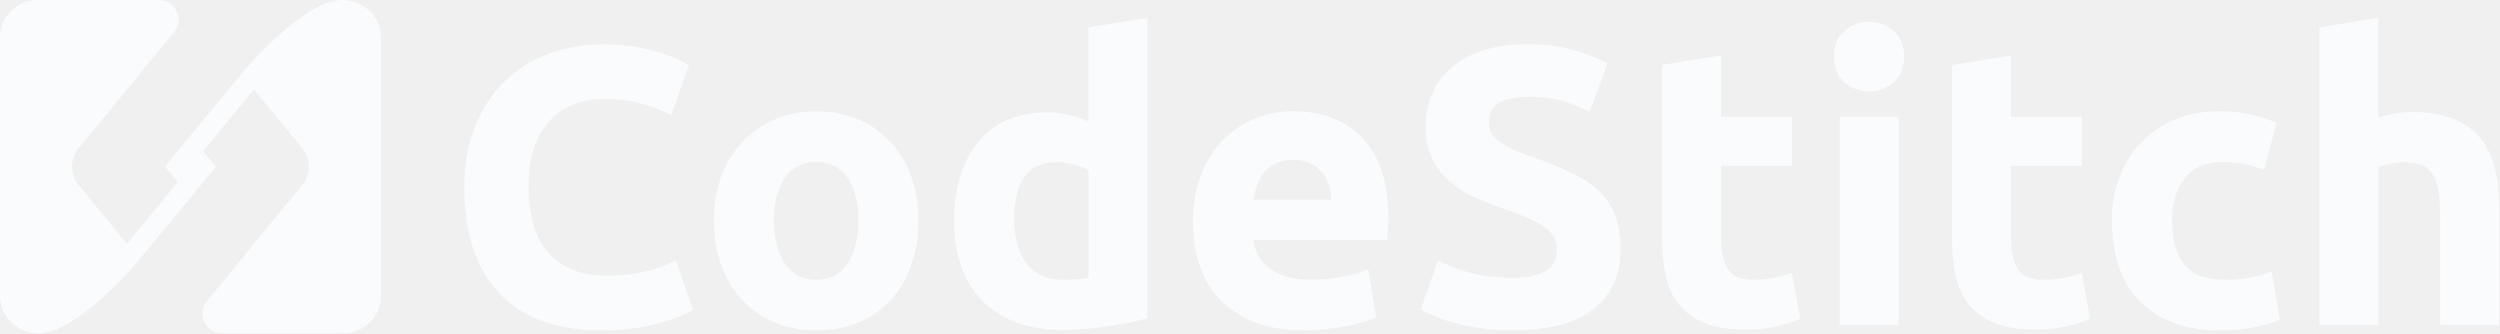
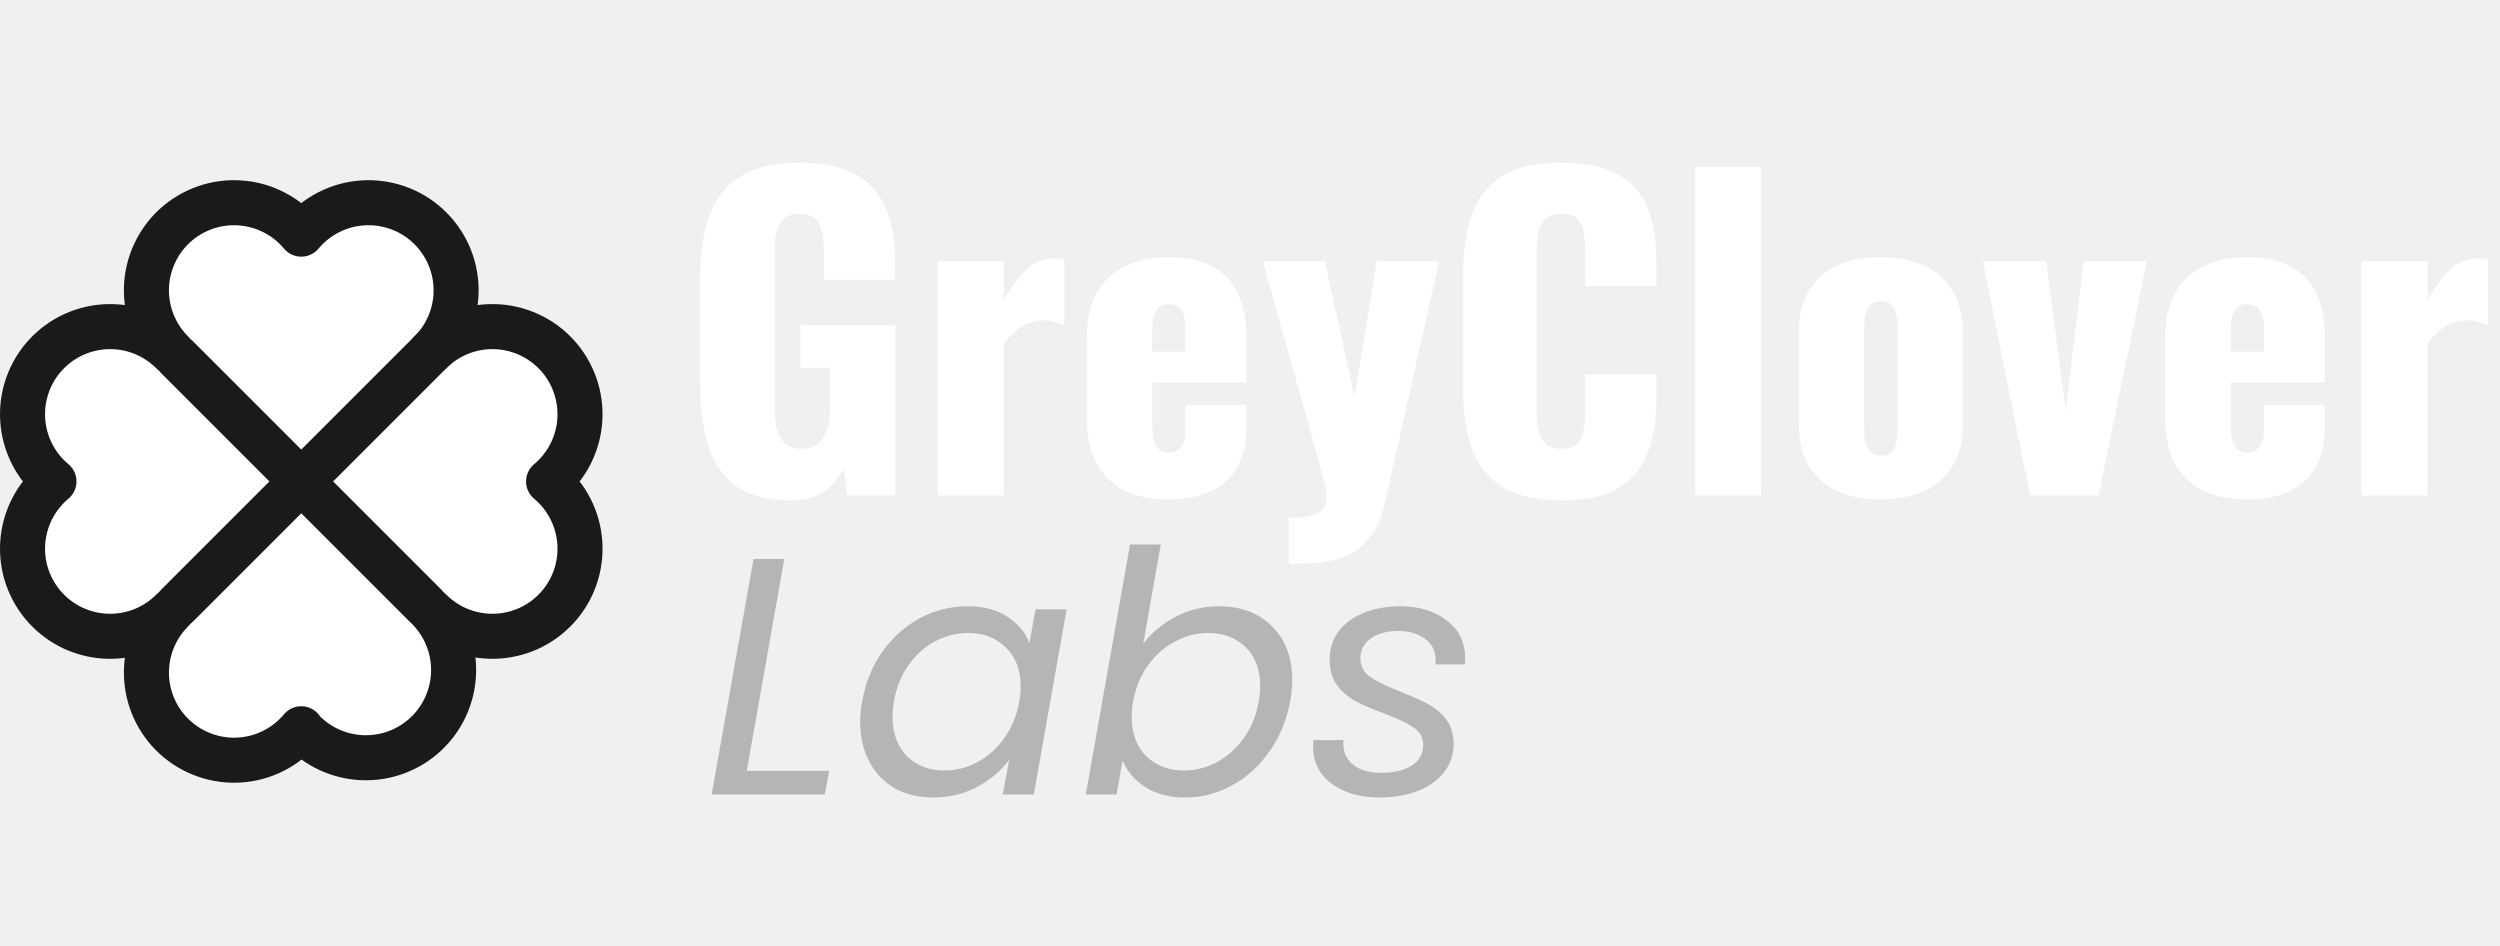
- <svg xmlns="http://www.w3.org/2000/svg" width="210" height="28" fill="none">
-   <g clip-path="url(#a)" fill="#FAFBFC">
-     <path d="M28.796 0c-3.405 0-8.534 6.22-8.534 6.22l-4.264 5.185L13.863 14l1.065 1.295-4.265 5.185-4.054-4.925a2.43 2.43 0 0 1 0-3.11l8.024-9.75C15.528 1.61 14.733 0 13.298 0H3.2C1.435 0 0 1.395 0 3.11v21.78C0 26.61 1.525 28 3.2 28c3.404 0 8.533-6.22 8.533-6.22l4.264-5.185L18.133 14l-1.065-1.295 4.265-5.185 4.054 4.925c.75.91.75 2.2 0 3.11l-8.019 9.75c-.895 1.085-.1 2.695 1.335 2.695H28.8c1.765 0 3.2-1.395 3.2-3.11V3.11C32 1.39 30.475 0 28.8 0h-.005ZM50.495 27.75c-3.745 0-6.595-1.04-8.555-3.125-1.96-2.08-2.94-5.035-2.94-8.87 0-1.905.3-3.605.895-5.1.6-1.495 1.415-2.76 2.46-3.79 1.04-1.03 2.28-1.81 3.72-2.345 1.44-.53 3-.795 4.685-.795.975 0 1.86.07 2.66.215.795.145 1.495.31 2.095.5.6.19 1.095.38 1.495.58.4.2.685.355.865.465L56.38 9.67c-.71-.375-1.535-.7-2.475-.965-.94-.265-2.01-.4-3.205-.4-.795 0-1.58.135-2.345.4a5.286 5.286 0 0 0-2.025 1.28c-.585.585-1.06 1.345-1.41 2.275-.355.93-.53 2.06-.53 3.39 0 1.065.115 2.055.35 2.975.23.92.61 1.71 1.13 2.375.52.665 1.2 1.19 2.045 1.58.84.39 1.86.58 3.055.58.755 0 1.43-.045 2.025-.135.6-.09 1.13-.195 1.595-.315a8.21 8.21 0 0 0 1.23-.415c.355-.155.675-.3.965-.43l1.43 4.155c-.73.445-1.76.84-3.09 1.195-1.33.355-2.87.53-4.62.53l-.01.005ZM77.145 18.515c0 1.375-.2 2.63-.6 3.77-.4 1.14-.975 2.115-1.73 2.925a7.71 7.71 0 0 1-2.71 1.875c-1.05.445-2.23.665-3.54.665s-2.455-.22-3.505-.665a7.843 7.843 0 0 1-2.71-1.875c-.755-.81-1.34-1.785-1.76-2.925-.42-1.14-.63-2.395-.63-3.77s.215-2.625.65-3.755c.43-1.13 1.03-2.095 1.795-2.89a8.101 8.101 0 0 1 2.725-1.86c1.05-.445 2.2-.665 3.44-.665 1.24 0 2.42.22 3.475.665a7.99 7.99 0 0 1 2.71 1.86c.755.795 1.34 1.76 1.76 2.89.42 1.13.63 2.38.63 3.755Zm-5.05 0c0-1.53-.305-2.73-.915-3.605-.61-.875-1.48-1.31-2.61-1.31s-2.005.435-2.625 1.31c-.62.875-.93 2.075-.93 3.605 0 1.53.31 2.74.93 3.64.62.895 1.495 1.345 2.625 1.345s2-.45 2.61-1.345c.61-.895.915-2.11.915-3.64ZM96.385 26.72c-.445.135-.95.26-1.53.38-.575.12-1.18.225-1.81.315-.63.09-1.275.16-1.925.215-.655.055-1.28.085-1.88.085-1.44 0-2.725-.21-3.855-.63-1.13-.42-2.08-1.025-2.855-1.81-.775-.785-1.37-1.74-1.78-2.86-.41-1.12-.615-2.375-.615-3.77s.175-2.695.53-3.84c.355-1.14.865-2.11 1.53-2.91a6.578 6.578 0 0 1 2.44-1.825c.965-.42 2.065-.63 3.305-.63.685 0 1.3.065 1.845.2.54.135 1.09.32 1.645.565v-7.91l4.95-.795v25.22h.005ZM85.19 18.415c0 1.53.345 2.76 1.03 3.69.685.93 1.705 1.395 3.055 1.395a13.342 13.342 0 0 0 2.16-.165v-9.01c-.31-.2-.715-.365-1.21-.5-.5-.135-1.005-.2-1.51-.2-2.35 0-3.52 1.595-3.52 4.785l-.005.005ZM100.205 18.68c0-1.55.24-2.91.715-4.07.475-1.165 1.1-2.13 1.88-2.91a7.807 7.807 0 0 1 2.675-1.76c1.01-.4 2.045-.6 3.105-.6 2.48 0 4.44.76 5.88 2.275 1.44 1.52 2.16 3.75 2.16 6.695 0 .29-.01.605-.035.945-.02.345-.045.65-.065.915h-11.23c.11 1.02.585 1.825 1.43 2.425.84.6 1.97.895 3.39.895.91 0 1.8-.085 2.675-.25.875-.165 1.59-.37 2.145-.615l.665 4.02c-.265.135-.62.265-1.065.4-.445.135-.935.25-1.48.35-.545.1-1.125.185-1.745.25-.62.065-1.24.1-1.86.1-1.575 0-2.94-.235-4.105-.7-1.165-.465-2.125-1.1-2.89-1.91a7.564 7.564 0 0 1-1.695-2.875c-.365-1.105-.55-2.305-.55-3.59v.01Zm11.63-1.895c-.02-.42-.095-.83-.215-1.23s-.31-.755-.565-1.065a3.003 3.003 0 0 0-.965-.765c-.39-.2-.87-.3-1.445-.3-.575 0-1.03.095-1.43.28-.4.19-.73.44-.995.75s-.47.67-.615 1.08c-.145.41-.25.825-.315 1.245h6.545v.005ZM127.055 23.33c.73 0 1.335-.06 1.81-.185.475-.12.86-.29 1.145-.5.29-.21.485-.46.6-.75.11-.29.165-.61.165-.965 0-.755-.355-1.38-1.065-1.875-.71-.5-1.93-1.035-3.655-1.61a26.735 26.735 0 0 1-2.26-.915 8.286 8.286 0 0 1-2.025-1.295 6.103 6.103 0 0 1-1.46-1.895c-.375-.74-.565-1.645-.565-2.71s.2-2.02.6-2.875c.4-.855.965-1.58 1.695-2.175.73-.6 1.615-1.055 2.66-1.38 1.04-.32 2.215-.48 3.52-.48 1.55 0 2.89.165 4.02.5 1.13.33 2.06.7 2.79 1.095L133.535 9.4a14.407 14.407 0 0 0-2.145-.88c-.785-.255-1.735-.38-2.84-.38-1.24 0-2.13.17-2.675.515-.545.345-.815.87-.815 1.58 0 .42.1.775.3 1.065.2.29.48.55.845.78a7.05 7.05 0 0 0 1.26.63c.475.19 1 .38 1.58.58 1.195.445 2.235.88 3.125 1.315.885.43 1.62.935 2.21 1.51a5.446 5.446 0 0 1 1.31 2.025c.29.775.43 1.715.43 2.825 0 2.15-.755 3.815-2.26 5s-3.775 1.78-6.81 1.78c-1.02 0-1.94-.06-2.76-.185-.82-.12-1.545-.27-2.175-.45a12.215 12.215 0 0 1-2.775-1.13l1.46-4.12c.685.375 1.535.715 2.54 1.015 1.005.3 2.245.45 3.705.45l.01.005ZM139.615 5.455l4.95-.795v5.15h5.95v4.12h-5.95v6.145c0 1.04.185 1.87.55 2.49.365.62 1.1.93 2.21.93.53 0 1.08-.05 1.645-.15.565-.1 1.08-.24 1.545-.415l.7 3.855c-.6.245-1.265.455-1.995.63-.73.175-1.63.265-2.69.265-1.35 0-2.47-.185-3.355-.55-.885-.365-1.595-.875-2.125-1.53s-.905-1.445-1.115-2.375c-.21-.93-.315-1.96-.315-3.09V5.455h-.005ZM159.95 4.755c0 .91-.295 1.625-.88 2.145s-1.28.78-2.075.78c-.795 0-1.49-.26-2.075-.78-.585-.52-.88-1.235-.88-2.145 0-.91.295-1.62.88-2.145.585-.52 1.28-.78 2.075-.78.795 0 1.49.26 2.075.78.585.52.88 1.235.88 2.145Zm-.465 22.53h-4.95V9.805h4.95v17.48ZM163.97 5.455l4.95-.795v5.15h5.95v4.12h-5.95v6.145c0 1.04.185 1.87.55 2.49.365.62 1.1.93 2.21.93.53 0 1.08-.05 1.645-.15.565-.1 1.08-.24 1.545-.415l.7 3.855c-.6.245-1.265.455-1.995.63-.73.175-1.63.265-2.69.265-1.35 0-2.47-.185-3.355-.55-.885-.365-1.595-.875-2.125-1.53s-.905-1.445-1.115-2.375c-.21-.93-.315-1.96-.315-3.09V5.455h-.005ZM177.39 18.545c0-1.265.205-2.455.615-3.57.41-1.12 1-2.095 1.78-2.925a8.43 8.43 0 0 1 2.825-1.975c1.11-.485 2.37-.73 3.79-.73.93 0 1.785.085 2.56.25.775.165 1.53.405 2.26.715l-1.03 3.955c-.465-.175-.975-.33-1.53-.465a7.887 7.887 0 0 0-1.86-.2c-1.46 0-2.555.455-3.275 1.36-.72.91-1.08 2.105-1.08 3.59 0 1.575.34 2.79 1.015 3.655.675.865 1.855 1.295 3.54 1.295.6 0 1.24-.055 1.925-.165a8.36 8.36 0 0 0 1.895-.53l.7 4.055c-.575.245-1.295.455-2.16.63-.865.175-1.815.265-2.855.265-1.595 0-2.97-.24-4.12-.715s-2.1-1.125-2.84-1.945c-.745-.82-1.285-1.79-1.63-2.905-.345-1.12-.515-2.33-.515-3.64l-.01-.005ZM194.835 27.285V2.295l4.95-.795v8.375c.335-.11.76-.215 1.28-.315s1.025-.15 1.51-.15c1.42 0 2.595.195 3.54.58.94.39 1.695.935 2.26 1.645.565.71.965 1.55 1.195 2.525.235.975.35 2.06.35 3.255v9.87h-4.95v-9.27c0-1.595-.205-2.725-.615-3.39-.41-.665-1.17-.995-2.275-.995-.445 0-.86.04-1.245.115-.39.08-.735.16-1.045.25v13.29h-4.955Z" />
-   </g>
-   <defs>
-     <clipPath id="a">
-       <path fill="#fff" d="M0 0h210v28H0z" />
-     </clipPath>
-   </defs>
+ <svg xmlns="http://www.w3.org/2000/svg" width="111" height="42" viewBox="0 0 111 42" fill="none">
+   <path d="M33.157 34.224H36.817L36.622 35.274H31.597L33.457 24.819H34.822L33.157 34.224ZM38.282 31.134C38.432 30.294 38.732 29.559 39.182 28.929C39.642 28.289 40.197 27.794 40.847 27.444C41.507 27.094 42.207 26.919 42.947 26.919C43.667 26.919 44.262 27.074 44.732 27.384C45.202 27.694 45.527 28.084 45.707 28.554L45.977 27.054H47.357L45.902 35.274H44.522L44.807 33.744C44.447 34.224 43.972 34.624 43.382 34.944C42.792 35.254 42.142 35.409 41.432 35.409C40.792 35.409 40.227 35.274 39.737 35.004C39.247 34.724 38.867 34.329 38.597 33.819C38.327 33.309 38.192 32.719 38.192 32.049C38.192 31.749 38.222 31.444 38.282 31.134ZM45.257 31.149C45.297 30.939 45.317 30.714 45.317 30.474C45.317 29.744 45.097 29.169 44.657 28.749C44.227 28.319 43.677 28.104 43.007 28.104C42.497 28.104 42.007 28.224 41.537 28.464C41.077 28.704 40.682 29.054 40.352 29.514C40.022 29.974 39.802 30.514 39.692 31.134C39.652 31.344 39.632 31.574 39.632 31.824C39.632 32.564 39.847 33.149 40.277 33.579C40.707 33.999 41.257 34.209 41.927 34.209C42.437 34.209 42.922 34.089 43.382 33.849C43.852 33.599 44.252 33.244 44.582 32.784C44.922 32.314 45.147 31.769 45.257 31.149ZM50.759 28.584C51.129 28.094 51.609 27.694 52.199 27.384C52.789 27.074 53.429 26.919 54.119 26.919C55.099 26.919 55.884 27.214 56.474 27.804C57.074 28.394 57.374 29.194 57.374 30.204C57.374 30.494 57.344 30.804 57.284 31.134C57.134 31.964 56.829 32.704 56.369 33.354C55.919 34.004 55.364 34.509 54.704 34.869C54.054 35.229 53.364 35.409 52.634 35.409C51.924 35.409 51.329 35.254 50.849 34.944C50.369 34.634 50.034 34.239 49.844 33.759L49.574 35.274H48.209L50.174 24.174H51.539L50.759 28.584ZM55.889 31.134C55.929 30.924 55.949 30.694 55.949 30.444C55.949 29.714 55.734 29.144 55.304 28.734C54.874 28.314 54.319 28.104 53.639 28.104C53.139 28.104 52.654 28.229 52.184 28.479C51.714 28.719 51.309 29.074 50.969 29.544C50.639 30.004 50.419 30.539 50.309 31.149C50.269 31.359 50.249 31.589 50.249 31.839C50.249 32.569 50.464 33.149 50.894 33.579C51.334 33.999 51.889 34.209 52.559 34.209C53.069 34.209 53.554 34.089 54.014 33.849C54.484 33.599 54.884 33.244 55.214 32.784C55.554 32.314 55.779 31.764 55.889 31.134ZM61.24 35.409C60.38 35.409 59.675 35.204 59.126 34.794C58.575 34.384 58.3 33.834 58.3 33.144C58.3 33.014 58.306 32.919 58.316 32.859H59.651C59.611 33.289 59.736 33.639 60.026 33.909C60.325 34.179 60.755 34.314 61.316 34.314C61.876 34.314 62.325 34.209 62.666 33.999C63.016 33.779 63.191 33.474 63.191 33.084C63.191 32.754 63.05 32.494 62.77 32.304C62.49 32.114 62.06 31.909 61.48 31.689C60.971 31.499 60.55 31.319 60.221 31.149C59.891 30.979 59.611 30.744 59.38 30.444C59.151 30.134 59.035 29.744 59.035 29.274C59.035 28.814 59.166 28.404 59.425 28.044C59.696 27.684 60.066 27.409 60.535 27.219C61.016 27.019 61.56 26.919 62.17 26.919C63.011 26.919 63.7 27.129 64.24 27.549C64.781 27.969 65.05 28.519 65.05 29.199C65.05 29.329 65.046 29.429 65.035 29.499H63.73L63.745 29.319C63.745 28.919 63.59 28.604 63.281 28.374C62.98 28.134 62.581 28.014 62.081 28.014C61.59 28.014 61.185 28.124 60.865 28.344C60.556 28.564 60.401 28.859 60.401 29.229C60.401 29.579 60.545 29.854 60.836 30.054C61.126 30.254 61.575 30.474 62.185 30.714C62.696 30.914 63.105 31.099 63.416 31.269C63.725 31.429 63.99 31.654 64.21 31.944C64.43 32.234 64.54 32.599 64.54 33.039C64.54 33.519 64.395 33.939 64.106 34.299C63.825 34.659 63.435 34.934 62.935 35.124C62.435 35.314 61.87 35.409 61.24 35.409Z" fill="#B5B5B5" />
+   <path d="M35.089 22.216C34.081 22.216 33.283 22.006 32.695 21.586C32.119 21.166 31.705 20.578 31.453 19.822C31.213 19.054 31.093 18.172 31.093 17.176V12.28C31.093 11.248 31.225 10.354 31.489 9.598C31.753 8.842 32.203 8.26 32.839 7.852C33.487 7.432 34.363 7.222 35.467 7.222C36.547 7.222 37.393 7.402 38.005 7.762C38.629 8.122 39.073 8.62 39.337 9.256C39.601 9.892 39.733 10.636 39.733 11.488V12.424H36.583V11.236C36.583 10.924 36.559 10.636 36.511 10.372C36.475 10.108 36.379 9.898 36.223 9.742C36.079 9.574 35.839 9.49 35.503 9.49C35.155 9.49 34.903 9.586 34.747 9.778C34.591 9.958 34.489 10.186 34.441 10.462C34.405 10.738 34.387 11.026 34.387 11.326V18.076C34.387 18.4 34.417 18.706 34.477 18.994C34.549 19.27 34.669 19.498 34.837 19.678C35.017 19.846 35.269 19.93 35.593 19.93C35.929 19.93 36.187 19.84 36.367 19.66C36.547 19.48 36.673 19.246 36.745 18.958C36.817 18.67 36.853 18.364 36.853 18.04V16.33H35.539V14.44H39.751V22H37.627L37.447 20.794C37.255 21.202 36.973 21.544 36.601 21.82C36.229 22.084 35.725 22.216 35.089 22.216ZM41.642 22V11.596H44.576V13.324C44.912 12.724 45.248 12.268 45.584 11.956C45.92 11.632 46.328 11.47 46.808 11.47C46.904 11.47 46.988 11.476 47.06 11.488C47.132 11.488 47.198 11.5 47.258 11.524V14.44C47.126 14.38 46.976 14.332 46.808 14.296C46.652 14.248 46.484 14.224 46.304 14.224C45.968 14.224 45.656 14.314 45.368 14.494C45.08 14.674 44.816 14.92 44.576 15.232V22H41.642ZM51.881 22.18C51.125 22.18 50.477 22.048 49.937 21.784C49.397 21.508 48.983 21.112 48.695 20.596C48.407 20.068 48.263 19.438 48.263 18.706V14.89C48.263 14.146 48.407 13.516 48.695 13C48.983 12.484 49.397 12.094 49.937 11.83C50.489 11.554 51.137 11.416 51.881 11.416C52.649 11.416 53.285 11.548 53.789 11.812C54.305 12.076 54.689 12.466 54.941 12.982C55.205 13.498 55.337 14.134 55.337 14.89V16.978H51.161V18.976C51.161 19.24 51.191 19.456 51.251 19.624C51.311 19.792 51.395 19.912 51.503 19.984C51.611 20.056 51.737 20.092 51.881 20.092C52.025 20.092 52.151 20.062 52.259 20.002C52.379 19.93 52.469 19.822 52.529 19.678C52.601 19.534 52.637 19.336 52.637 19.084V17.986H55.337V18.994C55.337 20.05 55.031 20.848 54.419 21.388C53.807 21.916 52.961 22.18 51.881 22.18ZM51.161 15.61H52.637V14.566C52.637 14.29 52.601 14.074 52.529 13.918C52.469 13.762 52.379 13.654 52.259 13.594C52.151 13.534 52.019 13.504 51.863 13.504C51.719 13.504 51.593 13.54 51.485 13.612C51.389 13.684 51.311 13.81 51.251 13.99C51.191 14.158 51.161 14.404 51.161 14.728V15.61ZM57.222 25.024V22.99C57.594 22.99 57.9 22.966 58.14 22.918C58.392 22.87 58.578 22.78 58.698 22.648C58.83 22.516 58.896 22.336 58.896 22.108C58.896 21.904 58.86 21.658 58.788 21.37C58.716 21.07 58.626 20.734 58.518 20.362L56.07 11.596H58.824L60.138 17.608L61.128 11.596H63.9L61.506 22.252C61.35 22.972 61.104 23.53 60.768 23.926C60.432 24.334 60.018 24.616 59.526 24.772C59.046 24.94 58.5 25.024 57.888 25.024H57.222ZM69.34 22.216C68.236 22.216 67.36 22.018 66.712 21.622C66.076 21.214 65.626 20.65 65.362 19.93C65.098 19.198 64.966 18.34 64.966 17.356V12.1C64.966 11.092 65.098 10.228 65.362 9.508C65.626 8.776 66.076 8.212 66.712 7.816C67.36 7.42 68.236 7.222 69.34 7.222C70.42 7.222 71.26 7.402 71.86 7.762C72.472 8.11 72.904 8.602 73.156 9.238C73.408 9.874 73.534 10.606 73.534 11.434V12.694H70.384V11.236C70.384 10.948 70.366 10.672 70.33 10.408C70.306 10.144 70.222 9.928 70.078 9.76C69.934 9.58 69.688 9.49 69.34 9.49C69.004 9.49 68.752 9.58 68.584 9.76C68.428 9.94 68.326 10.168 68.278 10.444C68.242 10.708 68.224 10.99 68.224 11.29V18.148C68.224 18.472 68.248 18.772 68.296 19.048C68.356 19.312 68.464 19.528 68.62 19.696C68.788 19.852 69.028 19.93 69.34 19.93C69.676 19.93 69.916 19.846 70.06 19.678C70.204 19.498 70.294 19.27 70.33 18.994C70.366 18.718 70.384 18.436 70.384 18.148V16.618H73.534V17.878C73.534 18.706 73.408 19.45 73.156 20.11C72.916 20.758 72.49 21.274 71.878 21.658C71.278 22.03 70.432 22.216 69.34 22.216ZM75.271 22V7.42H78.187V22H75.271ZM83.504 22.18C82.76 22.18 82.112 22.054 81.56 21.802C81.02 21.55 80.6 21.172 80.3 20.668C80.012 20.164 79.868 19.534 79.868 18.778V14.818C79.868 14.062 80.012 13.432 80.3 12.928C80.6 12.424 81.02 12.046 81.56 11.794C82.112 11.542 82.76 11.416 83.504 11.416C84.248 11.416 84.89 11.542 85.43 11.794C85.982 12.046 86.408 12.424 86.708 12.928C87.008 13.432 87.158 14.062 87.158 14.818V18.778C87.158 19.534 87.008 20.164 86.708 20.668C86.408 21.172 85.982 21.55 85.43 21.802C84.89 22.054 84.248 22.18 83.504 22.18ZM83.522 20.236C83.714 20.236 83.864 20.188 83.972 20.092C84.08 19.984 84.152 19.84 84.188 19.66C84.236 19.468 84.26 19.24 84.26 18.976V14.62C84.26 14.356 84.236 14.134 84.188 13.954C84.152 13.762 84.08 13.618 83.972 13.522C83.864 13.414 83.714 13.36 83.522 13.36C83.33 13.36 83.18 13.414 83.072 13.522C82.964 13.618 82.886 13.762 82.838 13.954C82.79 14.134 82.766 14.356 82.766 14.62V18.976C82.766 19.24 82.79 19.468 82.838 19.66C82.886 19.84 82.964 19.984 83.072 20.092C83.18 20.188 83.33 20.236 83.522 20.236ZM90.135 22L88.047 11.596H90.855L91.719 18.238L92.511 11.596H95.319L93.177 22H90.135ZM99.763 22.18C99.007 22.18 98.359 22.048 97.82 21.784C97.279 21.508 96.865 21.112 96.578 20.596C96.29 20.068 96.145 19.438 96.145 18.706V14.89C96.145 14.146 96.29 13.516 96.578 13C96.865 12.484 97.279 12.094 97.82 11.83C98.371 11.554 99.019 11.416 99.763 11.416C100.531 11.416 101.167 11.548 101.671 11.812C102.187 12.076 102.571 12.466 102.823 12.982C103.087 13.498 103.219 14.134 103.219 14.89V16.978H99.043V18.976C99.043 19.24 99.073 19.456 99.133 19.624C99.194 19.792 99.278 19.912 99.385 19.984C99.493 20.056 99.62 20.092 99.763 20.092C99.907 20.092 100.033 20.062 100.141 20.002C100.261 19.93 100.351 19.822 100.411 19.678C100.483 19.534 100.519 19.336 100.519 19.084V17.986H103.219V18.994C103.219 20.05 102.913 20.848 102.301 21.388C101.689 21.916 100.843 22.18 99.763 22.18ZM99.043 15.61H100.519V14.566C100.519 14.29 100.483 14.074 100.411 13.918C100.351 13.762 100.261 13.654 100.141 13.594C100.033 13.534 99.901 13.504 99.746 13.504C99.602 13.504 99.475 13.54 99.368 13.612C99.272 13.684 99.194 13.81 99.133 13.99C99.073 14.158 99.043 14.404 99.043 14.728V15.61ZM104.852 22V11.596H107.786V13.324C108.122 12.724 108.458 12.268 108.794 11.956C109.13 11.632 109.538 11.47 110.018 11.47C110.114 11.47 110.198 11.476 110.27 11.488C110.342 11.488 110.408 11.5 110.468 11.524V14.44C110.336 14.38 110.186 14.332 110.018 14.296C109.862 14.248 109.694 14.224 109.514 14.224C109.178 14.224 108.866 14.314 108.578 14.494C108.29 14.674 108.026 14.92 107.786 15.232V22H104.852Z" fill="white" />
+   <path d="M13.376 32.357C13.04 32.76 12.624 33.091 12.156 33.329C11.688 33.568 11.177 33.709 10.652 33.744C10.128 33.779 9.602 33.708 9.107 33.534C8.611 33.361 8.155 33.089 7.767 32.734C7.379 32.38 7.067 31.951 6.85 31.473C6.633 30.994 6.514 30.477 6.502 29.952C6.49 29.427 6.585 28.904 6.78 28.417C6.975 27.929 7.267 27.486 7.638 27.114C7.267 27.485 6.824 27.777 6.336 27.973C5.848 28.168 5.326 28.262 4.801 28.25C4.276 28.238 3.758 28.12 3.28 27.903C2.802 27.685 2.373 27.373 2.018 26.985C1.664 26.598 1.392 26.142 1.218 25.646C1.045 25.15 0.973 24.624 1.009 24.1C1.044 23.576 1.185 23.064 1.424 22.596C1.662 22.128 1.993 21.713 2.396 21.376C1.993 21.04 1.662 20.625 1.424 20.156C1.185 19.688 1.044 19.177 1.009 18.652C0.973 18.128 1.045 17.602 1.218 17.107C1.392 16.611 1.664 16.155 2.018 15.767C2.373 15.38 2.802 15.067 3.28 14.85C3.758 14.633 4.276 14.514 4.801 14.502C5.326 14.49 5.848 14.585 6.336 14.78C6.824 14.975 7.267 15.267 7.638 15.638C7.267 15.267 6.975 14.823 6.78 14.336C6.585 13.848 6.49 13.326 6.502 12.801C6.514 12.275 6.633 11.758 6.85 11.28C7.067 10.802 7.379 10.373 7.767 10.018C8.155 9.664 8.611 9.392 9.107 9.218C9.602 9.045 10.128 8.973 10.652 9.009C11.177 9.044 11.688 9.185 12.156 9.424C12.624 9.662 13.04 9.993 13.376 10.396C13.713 9.993 14.128 9.662 14.596 9.424C15.064 9.185 15.576 9.044 16.1 9.009C16.624 8.973 17.15 9.045 17.646 9.218C18.142 9.392 18.598 9.664 18.985 10.018C19.373 10.373 19.685 10.802 19.903 11.28C20.12 11.758 20.238 12.275 20.25 12.801C20.262 13.326 20.168 13.848 19.973 14.336C19.777 14.823 19.485 15.267 19.114 15.638C19.486 15.267 19.929 14.975 20.417 14.78C20.904 14.585 21.427 14.49 21.952 14.502C22.477 14.514 22.994 14.633 23.473 14.85C23.951 15.067 24.38 15.379 24.735 15.767C25.089 16.155 25.361 16.611 25.534 17.107C25.708 17.602 25.779 18.128 25.744 18.652C25.709 19.177 25.567 19.688 25.329 20.156C25.091 20.625 24.76 21.04 24.357 21.376C24.76 21.713 25.091 22.128 25.329 22.596C25.567 23.064 25.709 23.576 25.744 24.1C25.779 24.624 25.708 25.15 25.535 25.646C25.361 26.142 25.089 26.598 24.735 26.985C24.38 27.373 23.951 27.685 23.473 27.903C22.994 28.12 22.477 28.238 21.952 28.25C21.427 28.262 20.904 28.168 20.417 27.973C19.929 27.777 19.486 27.485 19.114 27.114C19.813 27.875 20.181 28.883 20.137 29.915C20.093 30.947 19.641 31.919 18.88 32.618C18.119 33.317 17.112 33.685 16.08 33.641C15.048 33.597 14.075 33.145 13.376 32.384" fill="white" />
+   <path d="M13.376 32.357C13.04 32.76 12.624 33.091 12.156 33.329C11.688 33.568 11.177 33.709 10.652 33.744C10.128 33.779 9.602 33.708 9.107 33.534C8.611 33.361 8.155 33.089 7.767 32.734C7.379 32.38 7.067 31.951 6.85 31.473C6.633 30.994 6.514 30.477 6.502 29.952C6.49 29.427 6.585 28.904 6.78 28.417C6.975 27.929 7.267 27.486 7.638 27.114C7.267 27.485 6.824 27.777 6.336 27.973C5.848 28.168 5.326 28.262 4.801 28.25C4.276 28.238 3.758 28.12 3.28 27.903C2.802 27.685 2.373 27.373 2.018 26.985C1.664 26.598 1.392 26.142 1.218 25.646C1.045 25.15 0.973 24.624 1.009 24.1C1.044 23.576 1.185 23.064 1.424 22.596C1.662 22.128 1.993 21.713 2.396 21.376C1.993 21.04 1.662 20.625 1.424 20.156C1.185 19.688 1.044 19.177 1.009 18.652C0.973 18.128 1.045 17.602 1.218 17.107C1.392 16.611 1.664 16.155 2.018 15.767C2.373 15.38 2.802 15.067 3.28 14.85C3.758 14.633 4.276 14.514 4.801 14.502C5.326 14.49 5.848 14.585 6.336 14.78C6.824 14.975 7.267 15.267 7.638 15.638C7.267 15.267 6.975 14.823 6.78 14.336C6.585 13.848 6.49 13.326 6.502 12.801C6.514 12.275 6.633 11.758 6.85 11.28C7.067 10.802 7.379 10.373 7.767 10.018C8.155 9.664 8.611 9.392 9.107 9.218C9.602 9.045 10.128 8.973 10.652 9.009C11.177 9.044 11.688 9.185 12.156 9.424C12.624 9.662 13.04 9.993 13.376 10.396C13.713 9.993 14.128 9.662 14.596 9.424C15.064 9.185 15.576 9.044 16.1 9.009C16.624 8.973 17.15 9.045 17.646 9.218C18.142 9.392 18.598 9.664 18.985 10.018C19.373 10.373 19.685 10.802 19.903 11.28C20.12 11.758 20.238 12.275 20.25 12.801C20.262 13.326 20.168 13.848 19.973 14.336C19.777 14.823 19.485 15.267 19.114 15.638C19.486 15.267 19.929 14.975 20.417 14.78C20.904 14.585 21.427 14.49 21.952 14.502C22.477 14.514 22.994 14.633 23.473 14.85C23.951 15.067 24.38 15.379 24.735 15.767C25.089 16.155 25.361 16.611 25.534 17.107C25.708 17.602 25.779 18.128 25.744 18.652C25.709 19.177 25.567 19.688 25.329 20.156C25.091 20.625 24.76 21.04 24.357 21.376C24.76 21.713 25.091 22.128 25.329 22.596C25.567 23.064 25.709 23.576 25.744 24.1C25.779 24.624 25.708 25.15 25.535 25.646C25.361 26.142 25.089 26.598 24.735 26.985C24.38 27.373 23.951 27.685 23.473 27.903C22.994 28.12 22.477 28.238 21.952 28.25C21.427 28.262 20.904 28.168 20.417 27.973C19.929 27.777 19.486 27.485 19.114 27.114C19.813 27.875 20.181 28.883 20.137 29.915C20.093 30.947 19.641 31.919 18.88 32.618C18.119 33.317 17.112 33.685 16.08 33.641C15.048 33.597 14.075 33.145 13.376 32.384" stroke="#1A1A1A" stroke-width="2" stroke-linecap="round" stroke-linejoin="round" />
+   <path d="M7.874 15.873L18.882 26.881" stroke="#1A1A1A" stroke-width="2" stroke-linecap="round" stroke-linejoin="round" />
+   <path d="M7.88 26.872C12.362 22.39 14.875 19.878 19.356 15.396" stroke="#1A1A1A" stroke-width="2" stroke-linecap="round" stroke-linejoin="round" />
</svg>
